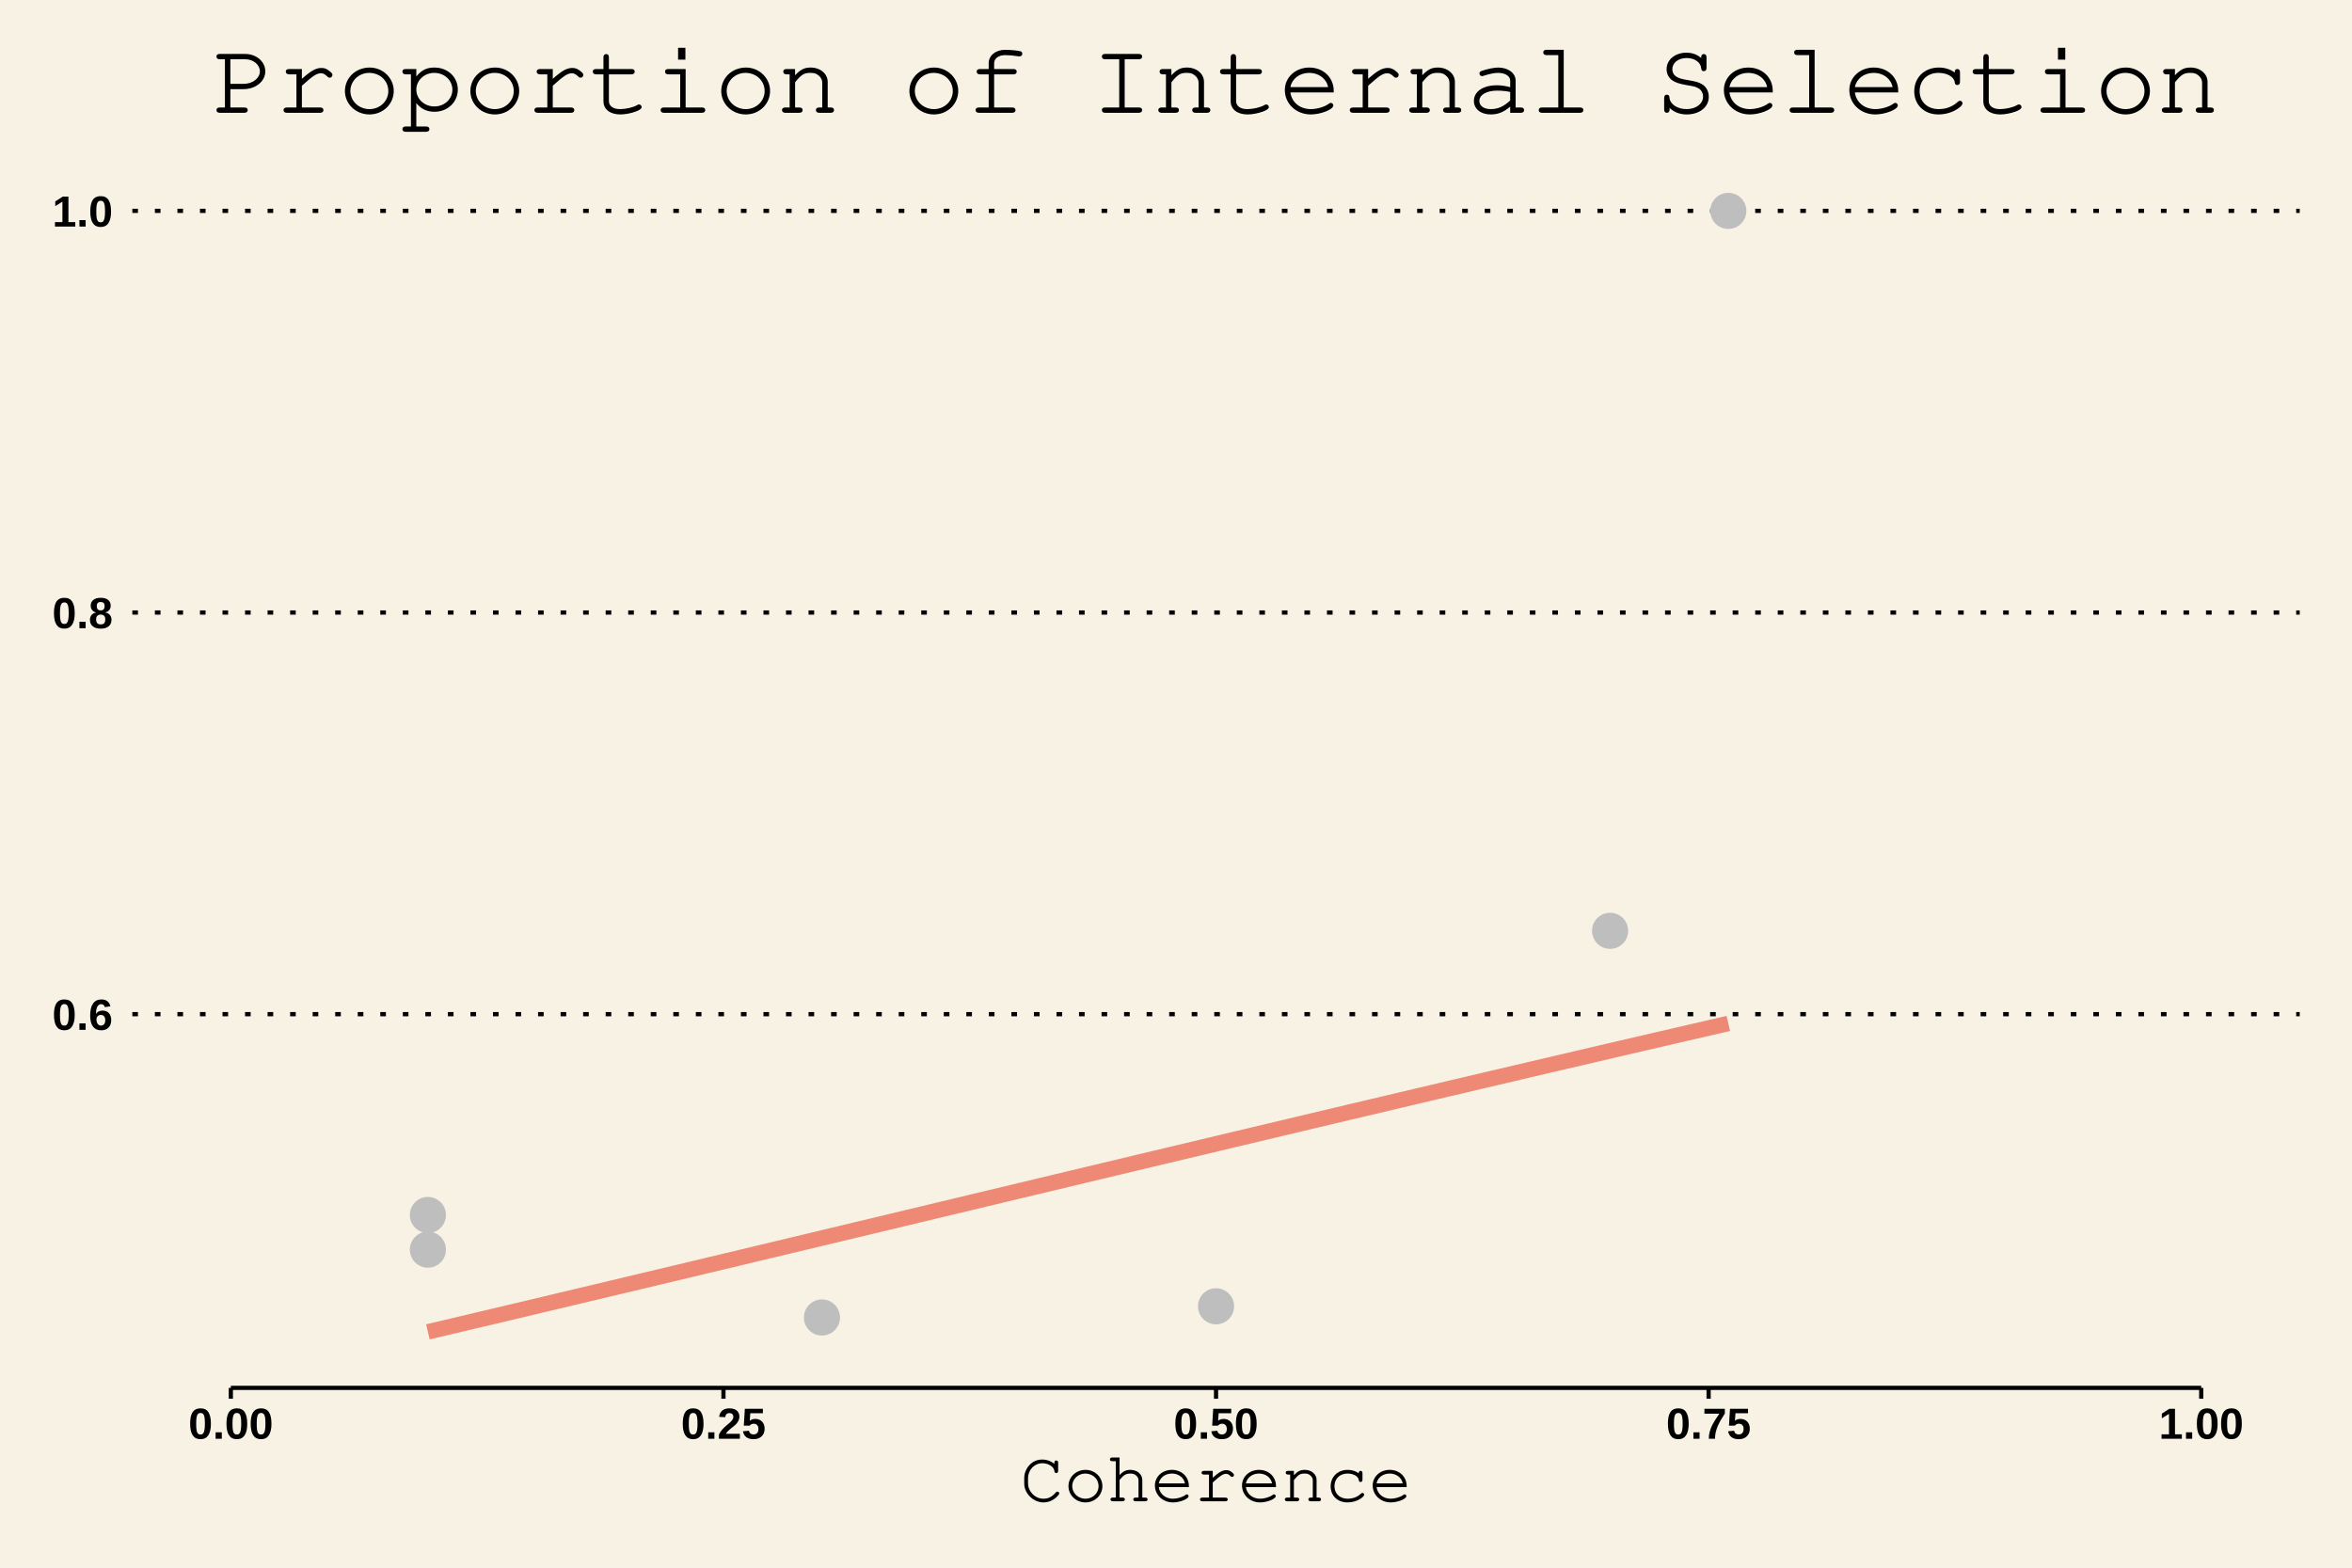
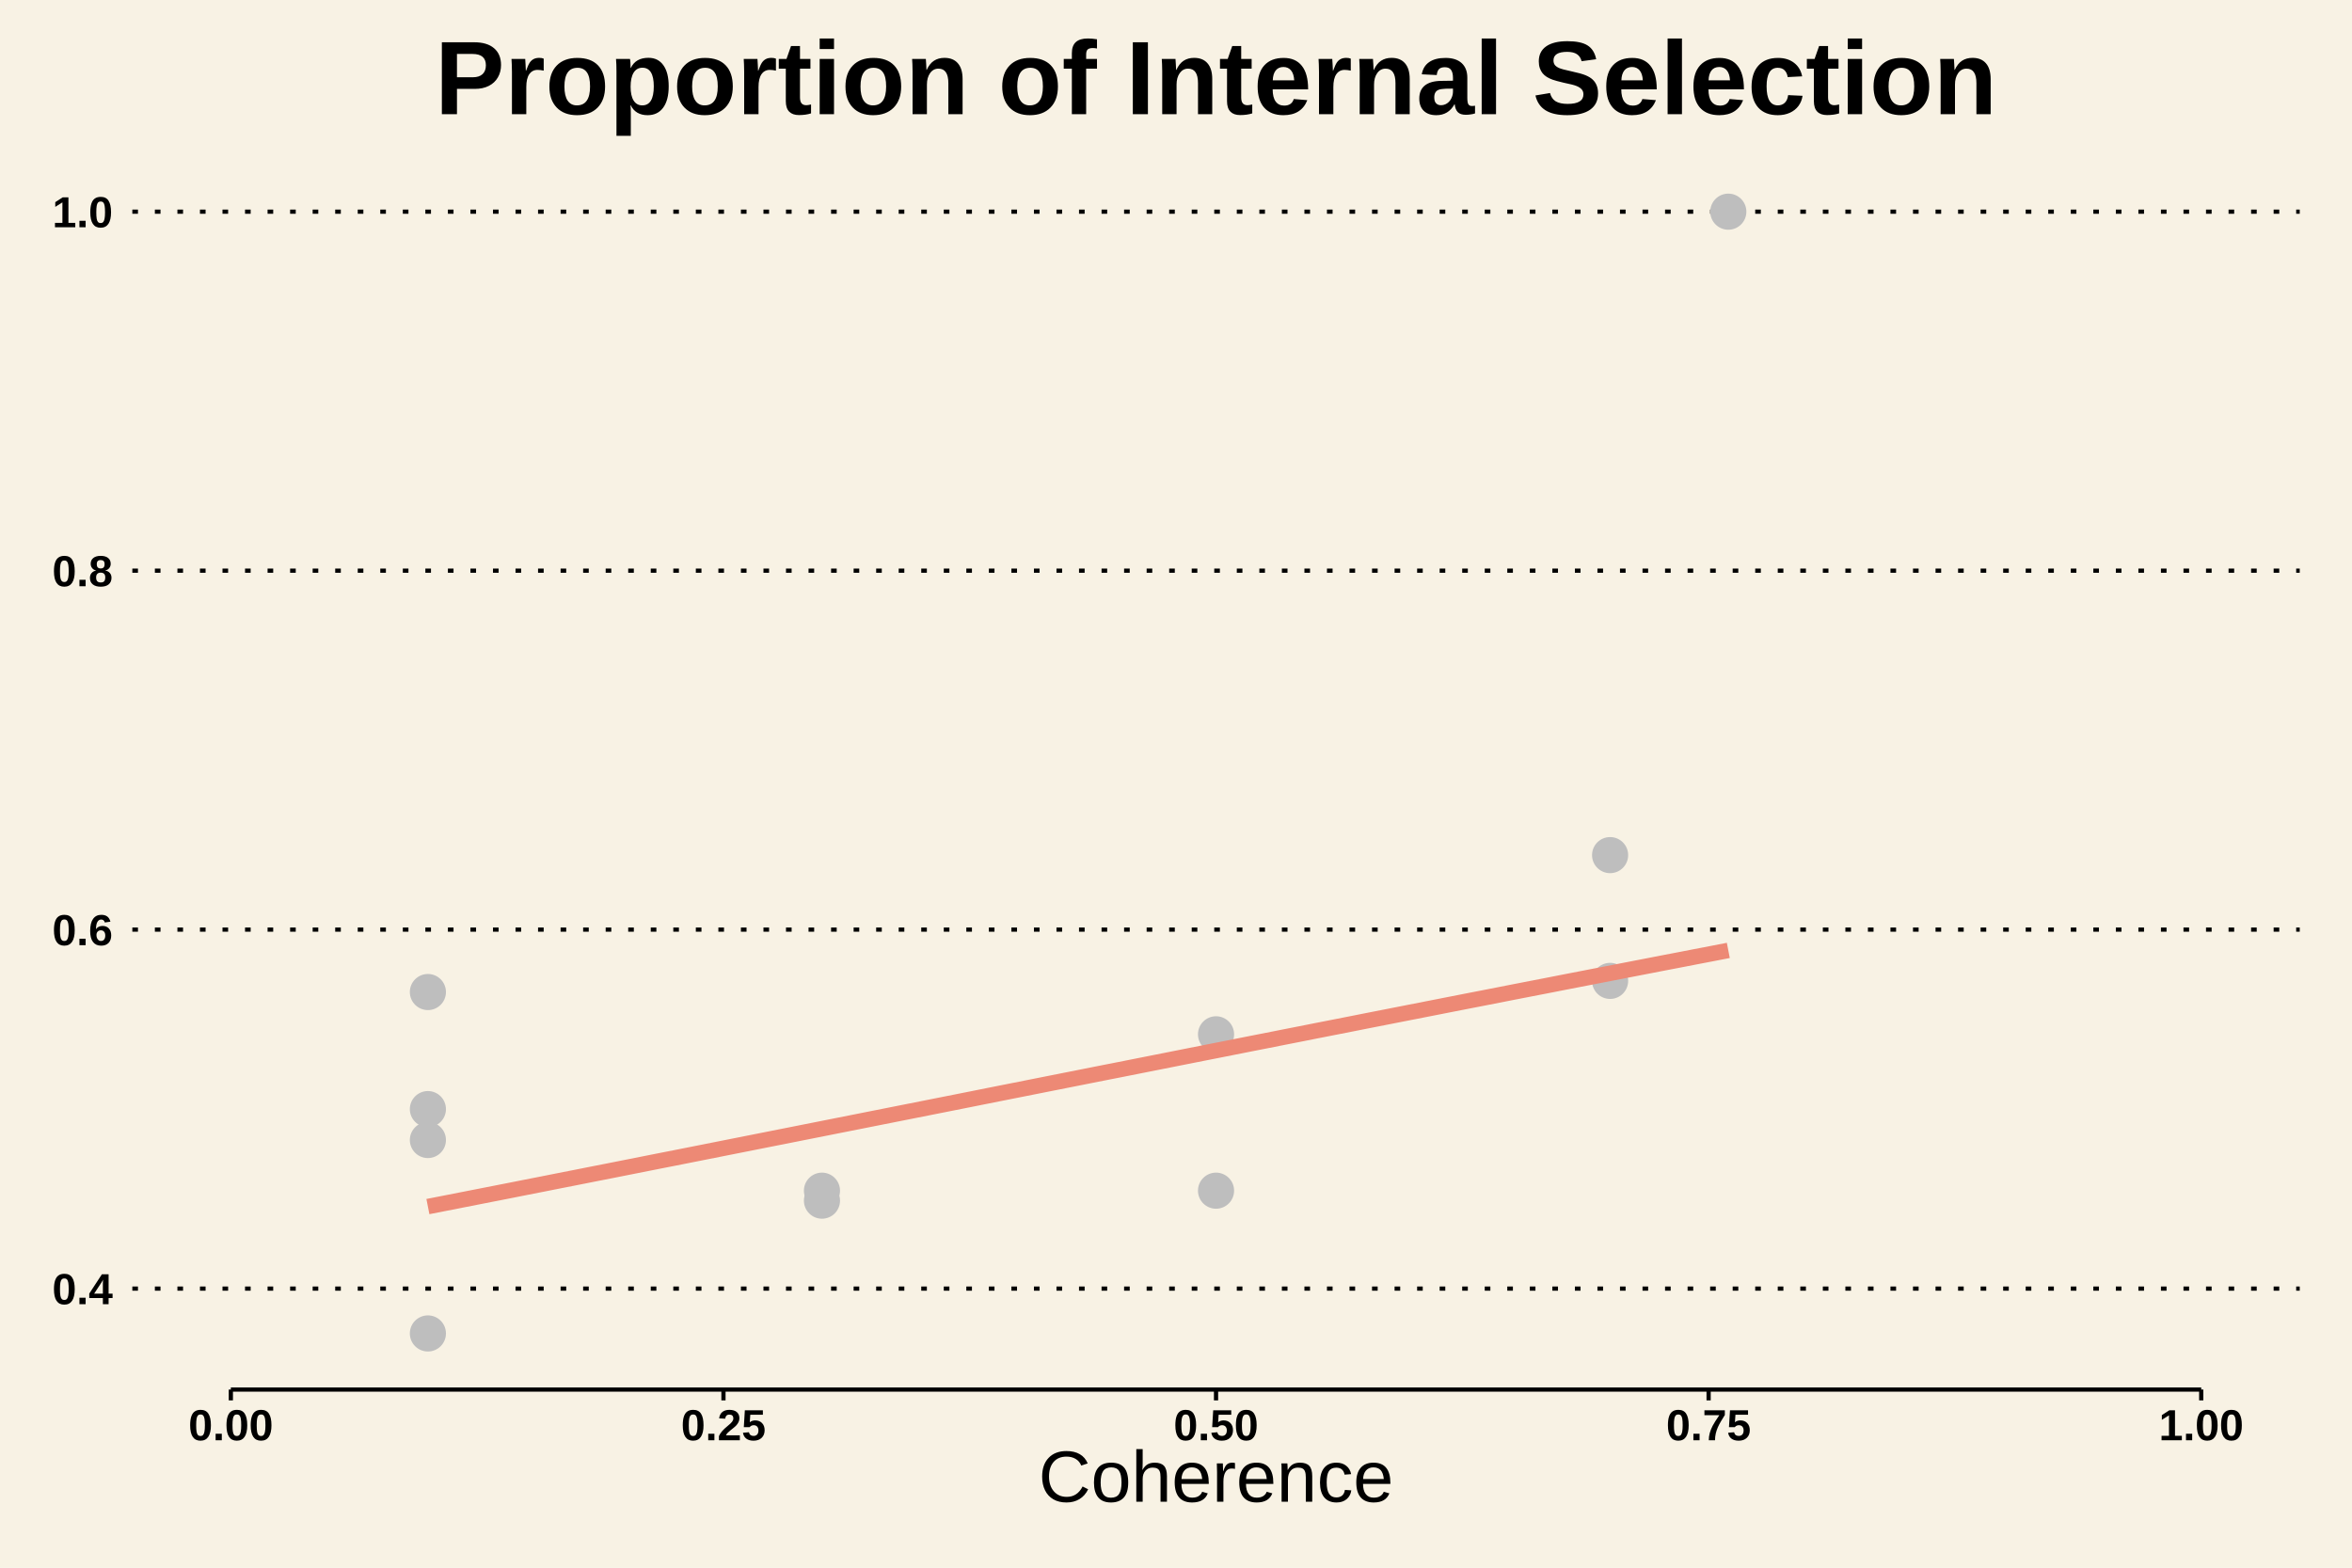
<svg xmlns="http://www.w3.org/2000/svg" class="svglite" width="648.00pt" height="432.00pt" viewBox="0 0 648.00 432.00">
  <defs>
    <style type="text/css">
    .svglite line, .svglite polyline, .svglite polygon, .svglite path, .svglite rect, .svglite circle {
      fill: none;
      stroke: #000000;
      stroke-linecap: round;
      stroke-linejoin: round;
      stroke-miterlimit: 10.00;
+     }
+     .svglite text {
+       white-space: pre;
    }
  </style>
  </defs>
  <rect width="100%" height="100%" style="stroke: none; fill: #F8F2E4;" />
  <defs>
    <clipPath id="cpMC4wMHw2NDguMDB8MC4wMHw0MzIuMDA=">
      <rect x="0.00" y="0.00" width="648.00" height="432.00" />
    </clipPath>
  </defs>
  <g clip-path="url(#cpMC4wMHw2NDguMDB8MC4wMHw0MzIuMDA=)">
    <rect x="0.00" y="0" width="648.00" height="432.00" style="stroke-width: 1.16; stroke: none; fill: #F8F2E4;" />
  </g>
  <defs>
-     <clipPath id="cpMzYuNDZ8NjMzLjYwfDQyLjY2fDM4Mi40NQ==">
-       <rect x="36.46" y="42.66" width="597.14" height="339.79" />
+     <clipPath id="cpMzYuNDZ8NjMzLjYwfDQyLjg3fDM4Mi45MQ==">
+       <rect x="36.46" y="42.87" width="597.14" height="340.04" />
    </clipPath>
  </defs>
-   <g clip-path="url(#cpMzYuNDZ8NjMzLjYwfDQyLjY2fDM4Mi40NQ==)">
-     <rect x="36.46" y="42.66" width="597.14" height="339.79" style="stroke-width: 1.16; stroke: none; fill: #F8F2E4;" />
-     <polyline points="36.46,279.47 633.60,279.47 " style="stroke-width: 1.16; stroke-dasharray: 1.55,4.66; stroke-linecap: butt;" />
-     <polyline points="36.46,168.79 633.60,168.79 " style="stroke-width: 1.16; stroke-dasharray: 1.55,4.66; stroke-linecap: butt;" />
-     <polyline points="36.46,58.11 633.60,58.11 " style="stroke-width: 1.16; stroke-dasharray: 1.55,4.66; stroke-linecap: butt;" />
-     <circle cx="117.89" cy="334.81" r="4.62" style="stroke-width: 0.71; stroke: #BEBEBE; fill: #BEBEBE;" />
-     <circle cx="117.89" cy="344.36" r="4.62" style="stroke-width: 0.71; stroke: #BEBEBE; fill: #BEBEBE;" />
-     <circle cx="226.46" cy="363.05" r="4.62" style="stroke-width: 0.71; stroke: #BEBEBE; fill: #BEBEBE;" />
-     <circle cx="335.03" cy="359.97" r="4.62" style="stroke-width: 0.71; stroke: #BEBEBE; fill: #BEBEBE;" />
-     <circle cx="443.60" cy="256.50" r="4.62" style="stroke-width: 0.71; stroke: #BEBEBE; fill: #BEBEBE;" />
-     <circle cx="476.17" cy="58.11" r="4.62" style="stroke-width: 0.71; stroke: #BEBEBE; fill: #BEBEBE;" />
-     <polyline points="117.89,367.01 122.43,365.94 126.96,364.87 131.50,363.79 136.03,362.72 140.57,361.64 145.10,360.57 149.64,359.49 154.17,358.41 158.71,357.33 163.24,356.25 167.78,355.17 172.31,354.09 176.85,353.01 181.38,351.93 185.92,350.85 190.45,349.77 194.99,348.68 199.52,347.60 204.06,346.52 208.59,345.43 213.13,344.35 217.67,343.26 222.20,342.18 226.74,341.09 231.27,340.01 235.81,338.92 240.34,337.84 244.88,336.75 249.41,335.66 253.95,334.58 258.48,333.49 263.02,332.41 267.55,331.32 272.09,330.23 276.62,329.15 281.16,328.06 285.69,326.98 290.23,325.89 294.76,324.81 299.30,323.72 303.83,322.64 308.37,321.56 312.90,320.47 317.44,319.39 321.98,318.31 326.51,317.23 331.05,316.15 335.58,315.07 340.12,313.98 344.65,312.91 349.19,311.83 353.72,310.75 358.26,309.67 362.79,308.59 367.33,307.52 371.86,306.44 376.40,305.37 380.93,304.30 385.47,303.22 390.00,302.15 394.54,301.08 399.07,300.01 403.61,298.95 408.14,297.88 412.68,296.81 417.21,295.75 421.75,294.68 426.29,293.62 430.82,292.56 435.36,291.50 439.89,290.44 444.43,289.38 448.96,288.33 453.50,287.27 458.03,286.22 462.57,285.17 467.10,284.12 471.64,283.07 476.17,282.02 " style="stroke-width: 4.27; stroke: #ED8975; stroke-linecap: butt;" />
-     <rect x="36.46" y="42.66" width="597.14" height="339.79" style="stroke-width: 1.16; stroke: none;" />
+   <g clip-path="url(#cpMzYuNDZ8NjMzLjYwfDQyLjg3fDM4Mi45MQ==)">
+     <rect x="36.46" y="42.87" width="597.14" height="340.04" style="stroke-width: 1.16; stroke: none; fill: #F8F2E4;" />
+     <polyline points="36.46,355.09 633.60,355.09 " style="stroke-width: 1.16; stroke-dasharray: 1.55,4.66; stroke-linecap: butt;" />
+     <polyline points="36.46,256.17 633.60,256.17 " style="stroke-width: 1.16; stroke-dasharray: 1.55,4.66; stroke-linecap: butt;" />
+     <polyline points="36.46,157.25 633.60,157.25 " style="stroke-width: 1.16; stroke-dasharray: 1.55,4.66; stroke-linecap: butt;" />
+     <polyline points="36.46,58.33 633.60,58.33 " style="stroke-width: 1.16; stroke-dasharray: 1.55,4.66; stroke-linecap: butt;" />
+     <circle cx="117.89" cy="305.63" r="4.62" style="stroke-width: 0.71; stroke: #BEBEBE; fill: #BEBEBE;" />
+     <circle cx="117.89" cy="273.37" r="4.62" style="stroke-width: 0.71; stroke: #BEBEBE; fill: #BEBEBE;" />
+     <circle cx="117.89" cy="314.15" r="4.62" style="stroke-width: 0.71; stroke: #BEBEBE; fill: #BEBEBE;" />
+     <circle cx="117.89" cy="367.45" r="4.62" style="stroke-width: 0.71; stroke: #BEBEBE; fill: #BEBEBE;" />
+     <circle cx="226.46" cy="330.86" r="4.62" style="stroke-width: 0.71; stroke: #BEBEBE; fill: #BEBEBE;" />
+     <circle cx="226.46" cy="328.11" r="4.62" style="stroke-width: 0.71; stroke: #BEBEBE; fill: #BEBEBE;" />
+     <circle cx="335.03" cy="328.11" r="4.62" style="stroke-width: 0.71; stroke: #BEBEBE; fill: #BEBEBE;" />
+     <circle cx="335.03" cy="285.02" r="4.62" style="stroke-width: 0.71; stroke: #BEBEBE; fill: #BEBEBE;" />
+     <circle cx="443.60" cy="235.64" r="4.62" style="stroke-width: 0.71; stroke: #BEBEBE; fill: #BEBEBE;" />
+     <circle cx="443.60" cy="270.30" r="4.62" style="stroke-width: 0.71; stroke: #BEBEBE; fill: #BEBEBE;" />
+     <circle cx="476.17" cy="58.33" r="4.62" style="stroke-width: 0.71; stroke: #BEBEBE; fill: #BEBEBE;" />
+     <polyline points="117.89,332.49 122.43,331.60 126.96,330.71 131.50,329.82 136.03,328.93 140.57,328.04 145.10,327.14 149.64,326.25 154.17,325.35 158.71,324.46 163.24,323.56 167.78,322.67 172.31,321.77 176.85,320.87 181.38,319.97 185.92,319.08 190.45,318.18 194.99,317.28 199.52,316.38 204.06,315.48 208.59,314.58 213.13,313.68 217.67,312.78 222.20,311.88 226.74,310.98 231.27,310.08 235.81,309.18 240.34,308.28 244.88,307.38 249.41,306.48 253.95,305.58 258.48,304.68 263.02,303.78 267.55,302.88 272.09,301.97 276.62,301.07 281.16,300.17 285.69,299.27 290.23,298.37 294.76,297.47 299.30,296.57 303.83,295.67 308.37,294.78 312.90,293.88 317.44,292.98 321.98,292.08 326.51,291.18 331.05,290.28 335.58,289.39 340.12,288.49 344.65,287.59 349.19,286.70 353.72,285.80 358.26,284.91 362.79,284.01 367.33,283.12 371.86,282.23 376.40,281.33 380.93,280.44 385.47,279.55 390.00,278.66 394.54,277.77 399.07,276.88 403.61,275.99 408.14,275.11 412.68,274.22 417.21,273.33 421.75,272.45 426.29,271.57 430.82,270.68 435.36,269.80 439.89,268.92 444.43,268.04 448.96,267.16 453.50,266.28 458.03,265.40 462.57,264.53 467.10,263.65 471.64,262.78 476.17,261.90 " style="stroke-width: 4.27; stroke: #ED8975; stroke-linecap: butt;" />
+     <rect x="36.46" y="42.87" width="597.14" height="340.04" style="stroke-width: 1.16; stroke: none;" />
  </g>
  <g clip-path="url(#cpMC4wMHw2NDguMDB8MC4wMHw0MzIuMDA=)">
-     <text x="31.08" y="283.79" text-anchor="end" style="font-size: 12.00px; font-weight: bold; font-family: Arial;" textLength="16.68px" lengthAdjust="spacingAndGlyphs">0.6</text>
-     <text x="31.08" y="173.11" text-anchor="end" style="font-size: 12.00px; font-weight: bold; font-family: Arial;" textLength="16.68px" lengthAdjust="spacingAndGlyphs">0.8</text>
-     <text x="31.08" y="62.43" text-anchor="end" style="font-size: 12.00px; font-weight: bold; font-family: Arial;" textLength="16.68px" lengthAdjust="spacingAndGlyphs">1.0</text>
-     <polyline points="63.60,382.45 606.46,382.45 " style="stroke-width: 1.16; stroke-linecap: butt;" />
-     <polyline points="63.60,385.44 63.60,382.45 " style="stroke-width: 1.16; stroke-linecap: butt;" />
-     <polyline points="199.32,385.44 199.32,382.45 " style="stroke-width: 1.16; stroke-linecap: butt;" />
-     <polyline points="335.03,385.44 335.03,382.45 " style="stroke-width: 1.16; stroke-linecap: butt;" />
-     <polyline points="470.74,385.44 470.74,382.45 " style="stroke-width: 1.16; stroke-linecap: butt;" />
-     <polyline points="606.46,385.44 606.46,382.45 " style="stroke-width: 1.16; stroke-linecap: butt;" />
-     <text x="63.60" y="396.47" text-anchor="middle" style="font-size: 12.00px; font-weight: bold; font-family: Arial;" textLength="23.36px" lengthAdjust="spacingAndGlyphs">0.00</text>
-     <text x="199.32" y="396.47" text-anchor="middle" style="font-size: 12.00px; font-weight: bold; font-family: Arial;" textLength="23.36px" lengthAdjust="spacingAndGlyphs">0.25</text>
-     <text x="335.03" y="396.47" text-anchor="middle" style="font-size: 12.00px; font-weight: bold; font-family: Arial;" textLength="23.36px" lengthAdjust="spacingAndGlyphs">0.50</text>
-     <text x="470.74" y="396.47" text-anchor="middle" style="font-size: 12.00px; font-weight: bold; font-family: Arial;" textLength="23.36px" lengthAdjust="spacingAndGlyphs">0.75</text>
-     <text x="606.46" y="396.47" text-anchor="middle" style="font-size: 12.00px; font-weight: bold; font-family: Arial;" textLength="23.36px" lengthAdjust="spacingAndGlyphs">1.00</text>
-     <text x="335.03" y="413.70" text-anchor="middle" style="font-size: 20.00px; font-weight: 0; font-family: Courier;" textLength="108.02px" lengthAdjust="spacingAndGlyphs">Coherence</text>
-     <text x="335.03" y="31.08" text-anchor="middle" style="font-size: 28.80px; font-weight: 0; font-family: Courier;" textLength="552.96px" lengthAdjust="spacingAndGlyphs">Proportion of Internal Selection</text>
+     <text x="31.08" y="359.39" text-anchor="end" style="font-size: 12.00px; font-weight: bold; font-family: &quot;Arial&quot;;" textLength="16.68px" lengthAdjust="spacingAndGlyphs">0.4</text>
+     <text x="31.08" y="260.47" text-anchor="end" style="font-size: 12.00px; font-weight: bold; font-family: &quot;Arial&quot;;" textLength="16.68px" lengthAdjust="spacingAndGlyphs">0.6</text>
+     <text x="31.08" y="161.55" text-anchor="end" style="font-size: 12.00px; font-weight: bold; font-family: &quot;Arial&quot;;" textLength="16.68px" lengthAdjust="spacingAndGlyphs">0.8</text>
+     <text x="31.08" y="62.63" text-anchor="end" style="font-size: 12.00px; font-weight: bold; font-family: &quot;Arial&quot;;" textLength="16.68px" lengthAdjust="spacingAndGlyphs">1.0</text>
+     <polyline points="63.60,382.91 606.46,382.91 " style="stroke-width: 1.16; stroke-linecap: butt;" />
+     <polyline points="63.60,385.90 63.60,382.91 " style="stroke-width: 1.16; stroke-linecap: butt;" />
+     <polyline points="199.32,385.90 199.32,382.91 " style="stroke-width: 1.16; stroke-linecap: butt;" />
+     <polyline points="335.03,385.90 335.03,382.91 " style="stroke-width: 1.16; stroke-linecap: butt;" />
+     <polyline points="470.74,385.90 470.74,382.91 " style="stroke-width: 1.16; stroke-linecap: butt;" />
+     <polyline points="606.46,385.90 606.46,382.91 " style="stroke-width: 1.16; stroke-linecap: butt;" />
+     <text x="63.60" y="396.88" text-anchor="middle" style="font-size: 12.00px; font-weight: bold; font-family: &quot;Arial&quot;;" textLength="23.36px" lengthAdjust="spacingAndGlyphs">0.00</text>
+     <text x="199.32" y="396.88" text-anchor="middle" style="font-size: 12.00px; font-weight: bold; font-family: &quot;Arial&quot;;" textLength="23.36px" lengthAdjust="spacingAndGlyphs">0.25</text>
+     <text x="335.03" y="396.88" text-anchor="middle" style="font-size: 12.00px; font-weight: bold; font-family: &quot;Arial&quot;;" textLength="23.36px" lengthAdjust="spacingAndGlyphs">0.50</text>
+     <text x="470.74" y="396.88" text-anchor="middle" style="font-size: 12.00px; font-weight: bold; font-family: &quot;Arial&quot;;" textLength="23.36px" lengthAdjust="spacingAndGlyphs">0.75</text>
+     <text x="606.46" y="396.88" text-anchor="middle" style="font-size: 12.00px; font-weight: bold; font-family: &quot;Arial&quot;;" textLength="23.36px" lengthAdjust="spacingAndGlyphs">1.00</text>
+     <text x="335.03" y="413.83" text-anchor="middle" style="font-size: 20.00px; font-family: &quot;Arial&quot;;" textLength="108.02px" lengthAdjust="spacingAndGlyphs">Coherence</text>
+     <text x="335.03" y="31.46" text-anchor="middle" style="font-size: 28.80px; font-weight: bold; font-family: &quot;Arial&quot;;" textLength="552.96px" lengthAdjust="spacingAndGlyphs">Proportion of Internal Selection</text>
  </g>
</svg>
